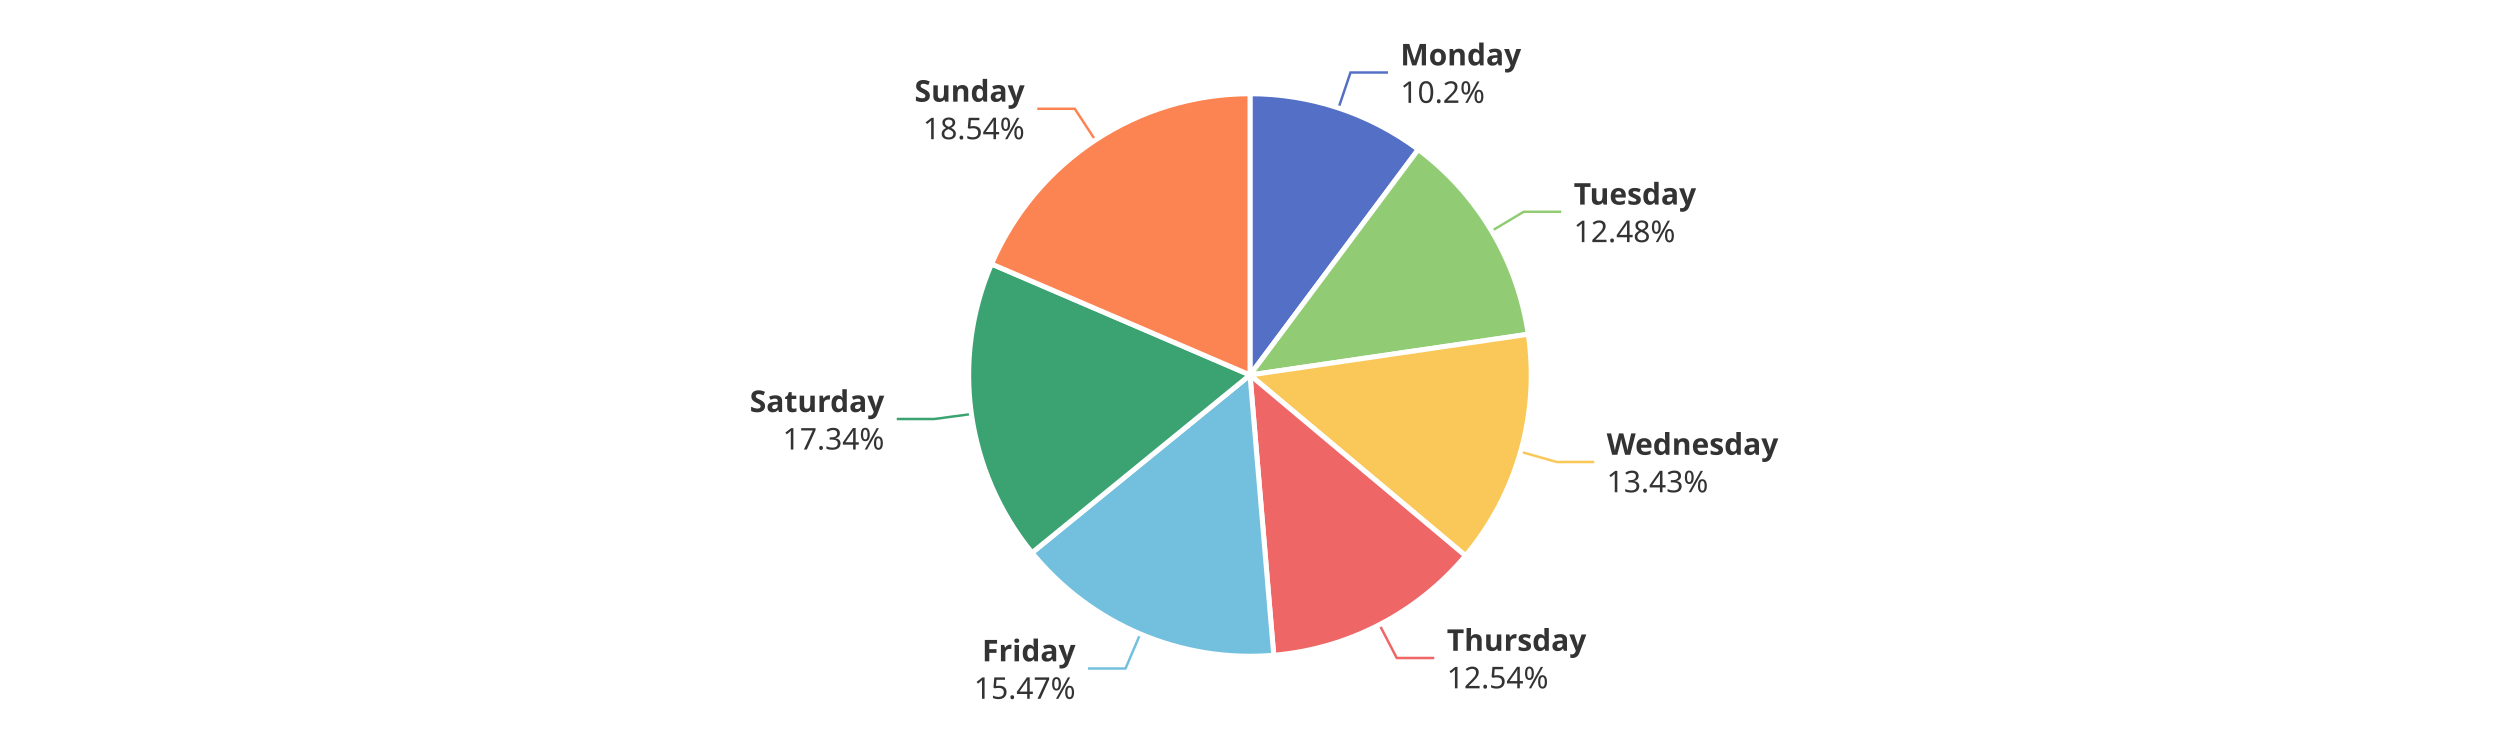
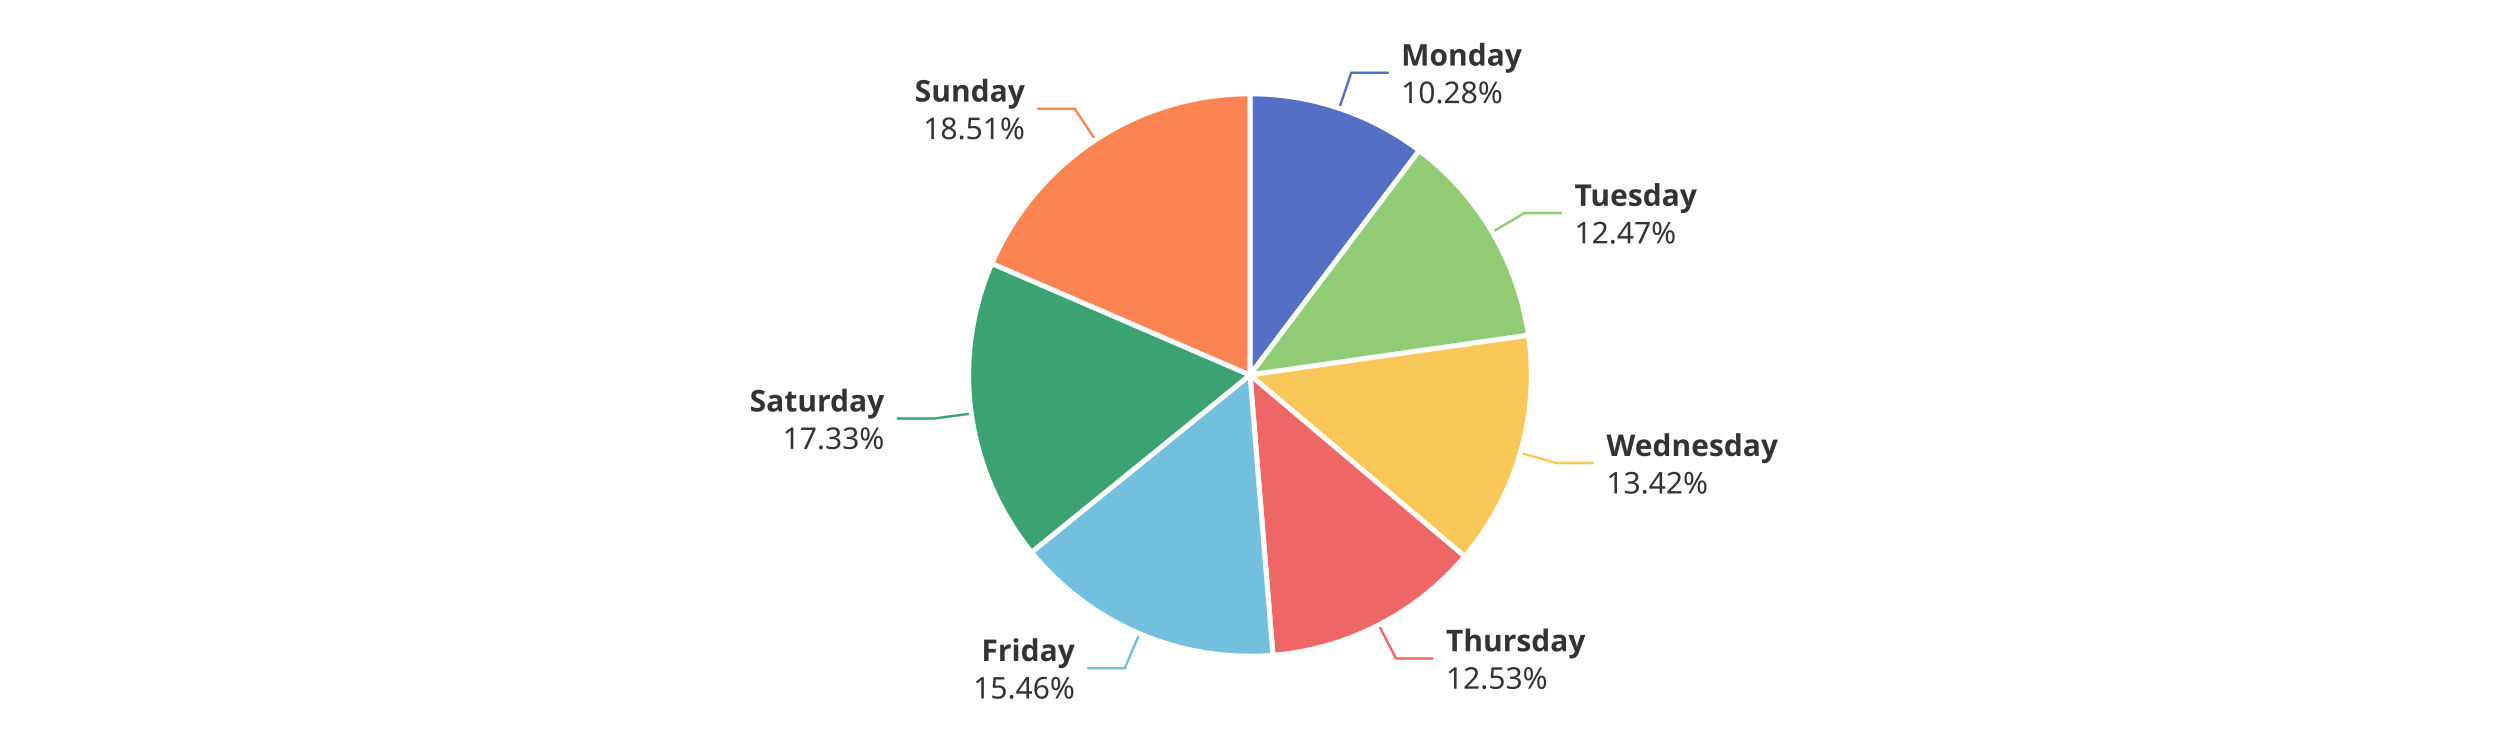
<svg xmlns="http://www.w3.org/2000/svg" width="1000" height="300" version="1.1" baseProfile="full" viewBox="0 0 1000 300">
  <rect width="1000" height="300" x="0" y="0" id="0" fill="#ffffff" />
-   <polyline points="535.4 43.2 540.2 29 555.2 29" fill="none" stroke="#5470c6" />
-   <polyline points="596.6 92.4 609.5 84.7 624.5 84.7" fill="none" stroke="#91cc75" />
-   <polyline points="608.2 180.7 622.7 184.8 637.7 184.8" fill="none" stroke="#fac858" />
-   <polyline points="551.8 249.9 558.7 263.2 573.7 263.2" fill="none" stroke="#ee6666" />
-   <polyline points="456.1 253.6 450.2 267.4 435.2 267.4" fill="none" stroke="#73c0de" />
-   <polyline points="388.6 165.6 373.7 167.6 358.7 167.6" fill="none" stroke="#3ba272" />
-   <polyline points="438.1 56 429.9 43.5 414.9 43.5" fill="none" stroke="#fc8452" />
-   <path d="M500 37.5A112.5 112.5 0 0 1 567.3 59.8L500 150Z" fill="#5470c6" stroke="#fff" stroke-width="2" stroke-linejoin="round" />
-   <path d="M567.3 59.8A112.5 112.5 0 0 1 611.3 133.7L500 150Z" fill="#91cc75" stroke="#fff" stroke-width="2" stroke-linejoin="round" />
-   <path d="M611.3 133.7A112.5 112.5 0 0 1 586.2 222.3L500 150Z" fill="#fac858" stroke="#fff" stroke-width="2" stroke-linejoin="round" />
-   <path d="M586.2 222.3A112.5 112.5 0 0 1 509.5 262.1L500 150Z" fill="#ee6666" stroke="#fff" stroke-width="2" stroke-linejoin="round" />
-   <path d="M509.5 262.1A112.5 112.5 0 0 1 412.8 221.1L500 150Z" fill="#73c0de" stroke="#fff" stroke-width="2" stroke-linejoin="round" />
-   <path d="M412.8 221.1A112.5 112.5 0 0 1 396.6 105.6L500 150Z" fill="#3ba272" stroke="#fff" stroke-width="2" stroke-linejoin="round" />
-   <path d="M396.6 105.6A112.5 112.5 0 0 1 500 37.5L500 150Z" fill="#fc8452" stroke="#fff" stroke-width="2" stroke-linejoin="round" />
-   <path d="M0 -15l42.8 0l0 30l-42.8 0Z" transform="translate(560.1608 28.9902)" fill="none" />
-   <text dominant-baseline="central" text-anchor="start" style="font-size:12px;font-family:sans-serif;font-weight:bold;" y="-7.5" transform="translate(560.1608 28.9902)" fill="#333" stroke="rgb(255,255,255)" stroke-width="2" paint-order="stroke" stroke-miterlimit="2">Monday</text>
-   <text dominant-baseline="central" text-anchor="start" style="font-size:12px;font-family:sans-serif;" y="7.5" transform="translate(560.1608 28.9902)" fill="#333" stroke="rgb(255,255,255)" stroke-width="2" paint-order="stroke" stroke-miterlimit="2">10.2%</text>
-   <path d="M0 -15l46.2 0l0 30l-46.2 0Z" transform="translate(629.4992 84.684)" fill="none" />
-   <text dominant-baseline="central" text-anchor="start" style="font-size:12px;font-family:sans-serif;font-weight:bold;" y="-7.5" transform="translate(629.4992 84.684)" fill="#333" stroke="rgb(255,255,255)" stroke-width="2" paint-order="stroke" stroke-miterlimit="2">Tuesday</text>
-   <text dominant-baseline="central" text-anchor="start" style="font-size:12px;font-family:sans-serif;" y="7.5" transform="translate(629.4992 84.684)" fill="#333" stroke="rgb(255,255,255)" stroke-width="2" paint-order="stroke" stroke-miterlimit="2">12.48%</text>
-   <path d="M0 -15l63.6 0l0 30l-63.6 0Z" transform="translate(642.6695 184.7628)" fill="none" />
-   <text dominant-baseline="central" text-anchor="start" style="font-size:12px;font-family:sans-serif;font-weight:bold;" y="-7.5" transform="translate(642.6695 184.7628)" fill="#333" stroke="rgb(255,255,255)" stroke-width="2" paint-order="stroke" stroke-miterlimit="2">Wednesday</text>
-   <text dominant-baseline="central" text-anchor="start" style="font-size:12px;font-family:sans-serif;" y="7.5" transform="translate(642.6695 184.7628)" fill="#333" stroke="rgb(255,255,255)" stroke-width="2" paint-order="stroke" stroke-miterlimit="2">13.43%</text>
-   <path d="M0 -15l50.2 0l0 30l-50.2 0Z" transform="translate(578.7387 263.1637)" fill="none" />
-   <text dominant-baseline="central" text-anchor="start" style="font-size:12px;font-family:sans-serif;font-weight:bold;" y="-7.5" transform="translate(578.7387 263.1637)" fill="#333" stroke="rgb(255,255,255)" stroke-width="2" paint-order="stroke" stroke-miterlimit="2">Thursday</text>
-   <text dominant-baseline="central" text-anchor="start" style="font-size:12px;font-family:sans-serif;" y="7.5" transform="translate(578.7387 263.1637)" fill="#333" stroke="rgb(255,255,255)" stroke-width="2" paint-order="stroke" stroke-miterlimit="2">12.54%</text>
-   <path d="M-40.9 -15l40.9 0l0 30l-40.9 0Z" transform="translate(430.2105 267.3765)" fill="none" />
-   <text dominant-baseline="central" text-anchor="end" style="font-size:12px;font-family:sans-serif;font-weight:bold;" y="-7.5" transform="translate(430.2105 267.3765)" fill="#333" stroke="rgb(255,255,255)" stroke-width="2" paint-order="stroke" stroke-miterlimit="2">Friday</text>
-   <text dominant-baseline="central" text-anchor="end" style="font-size:12px;font-family:sans-serif;" y="7.5" transform="translate(430.2105 267.3765)" fill="#333" stroke="rgb(255,255,255)" stroke-width="2" paint-order="stroke" stroke-miterlimit="2">15.47%</text>
-   <path d="M-48.2 -15l48.2 0l0 30l-48.2 0Z" transform="translate(353.7272 167.6476)" fill="none" />
-   <text dominant-baseline="central" text-anchor="end" style="font-size:12px;font-family:sans-serif;font-weight:bold;" y="-7.5" transform="translate(353.7272 167.6476)" fill="#333" stroke="rgb(255,255,255)" stroke-width="2" paint-order="stroke" stroke-miterlimit="2">Saturday</text>
-   <text dominant-baseline="central" text-anchor="end" style="font-size:12px;font-family:sans-serif;" y="7.5" transform="translate(353.7272 167.6476)" fill="#333" stroke="rgb(255,255,255)" stroke-width="2" paint-order="stroke" stroke-miterlimit="2">17.34%</text>
-   <path d="M-40.9 -15l40.9 0l0 30l-40.9 0Z" transform="translate(409.8657 43.5226)" fill="none" />
-   <text dominant-baseline="central" text-anchor="end" style="font-size:12px;font-family:sans-serif;font-weight:bold;" y="-7.5" transform="translate(409.8657 43.5226)" fill="#333" stroke="rgb(255,255,255)" stroke-width="2" paint-order="stroke" stroke-miterlimit="2">Sunday</text>
-   <text dominant-baseline="central" text-anchor="end" style="font-size:12px;font-family:sans-serif;" y="7.5" transform="translate(409.8657 43.5226)" fill="#333" stroke="rgb(255,255,255)" stroke-width="2" paint-order="stroke" stroke-miterlimit="2">18.54%</text>
+   <polyline points="535.7 43.3 540.5 29.1 555.5 29.1" fill="none" stroke="#5470c6" />
+   <polyline points="596.9 92.8 609.8 85.2 624.8 85.2" fill="none" stroke="#91cc75" />
+   <polyline points="608.1 181.1 622.5 185.2 637.5 185.2" fill="none" stroke="#fac858" />
+   <polyline points="551.5 250 558.4 263.4 573.4 263.4" fill="none" stroke="#ee6666" />
+   <polyline points="455.8 253.5 449.9 267.3 434.9 267.3" fill="none" stroke="#73c0de" />
+   <polyline points="388.6 165.4 373.7 167.4 358.7 167.4" fill="none" stroke="#3ba272" />
+   <polyline points="438.2 56 429.9 43.5 414.9 43.5" fill="none" stroke="#fc8452" />
+   <path d="M500 37.5A112.5 112.5 0 0 1 567.7 60.2L500 150Z" fill="#5470c6" stroke="#fff" stroke-width="2" stroke-linejoin="round" />
+   <path d="M567.7 60.2A112.5 112.5 0 0 1 611.4 134.1L500 150Z" fill="#91cc75" stroke="#fff" stroke-width="2" stroke-linejoin="round" />
+   <path d="M611.4 134.1A112.5 112.5 0 0 1 585.9 222.6L500 150Z" fill="#fac858" stroke="#fff" stroke-width="2" stroke-linejoin="round" />
+   <path d="M585.9 222.6A112.5 112.5 0 0 1 509.2 262.1L500 150Z" fill="#ee6666" stroke="#fff" stroke-width="2" stroke-linejoin="round" />
+   <path d="M509.2 262.1A112.5 112.5 0 0 1 412.6 220.9L500 150Z" fill="#73c0de" stroke="#fff" stroke-width="2" stroke-linejoin="round" />
+   <path d="M412.6 220.9A112.5 112.5 0 0 1 396.7 105.4L500 150Z" fill="#3ba272" stroke="#fff" stroke-width="2" stroke-linejoin="round" />
+   <path d="M396.7 105.4A112.5 112.5 0 0 1 500 37.5L500 150Z" fill="#fc8452" stroke="#fff" stroke-width="2" stroke-linejoin="round" />
+   <path d="M0 -15l42.8 0l0 30l-42.8 0Z" transform="translate(560.4609 29.0903)" fill="none" />
+   <text dominant-baseline="central" text-anchor="start" style="font-size:12px;font-family:sans-serif;font-weight:bold;" y="-7.5" transform="translate(560.4609 29.0903)" fill="#333" stroke="rgb(255,255,255)" stroke-width="2" paint-order="stroke" stroke-miterlimit="2">Monday</text>
+   <text dominant-baseline="central" text-anchor="start" style="font-size:12px;font-family:sans-serif;" y="7.5" transform="translate(560.4609 29.0903)" fill="#333" stroke="rgb(255,255,255)" stroke-width="2" paint-order="stroke" stroke-miterlimit="2">10.28%</text>
+   <path d="M0 -15l46.2 0l0 30l-46.2 0Z" transform="translate(629.799 85.1893)" fill="none" />
+   <text dominant-baseline="central" text-anchor="start" style="font-size:12px;font-family:sans-serif;font-weight:bold;" y="-7.5" transform="translate(629.799 85.1893)" fill="#333" stroke="rgb(255,255,255)" stroke-width="2" paint-order="stroke" stroke-miterlimit="2">Tuesday</text>
+   <text dominant-baseline="central" text-anchor="start" style="font-size:12px;font-family:sans-serif;" y="7.5" transform="translate(629.799 85.1893)" fill="#333" stroke="rgb(255,255,255)" stroke-width="2" paint-order="stroke" stroke-miterlimit="2">12.47%</text>
+   <path d="M0 -15l63.6 0l0 30l-63.6 0Z" transform="translate(642.533 185.2409)" fill="none" />
+   <text dominant-baseline="central" text-anchor="start" style="font-size:12px;font-family:sans-serif;font-weight:bold;" y="-7.5" transform="translate(642.533 185.2409)" fill="#333" stroke="rgb(255,255,255)" stroke-width="2" paint-order="stroke" stroke-miterlimit="2">Wednesday</text>
+   <text dominant-baseline="central" text-anchor="start" style="font-size:12px;font-family:sans-serif;" y="7.5" transform="translate(642.533 185.2409)" fill="#333" stroke="rgb(255,255,255)" stroke-width="2" paint-order="stroke" stroke-miterlimit="2">13.42%</text>
+   <path d="M0 -15l50.2 0l0 30l-50.2 0Z" transform="translate(578.3775 263.3504)" fill="none" />
+   <text dominant-baseline="central" text-anchor="start" style="font-size:12px;font-family:sans-serif;font-weight:bold;" y="-7.5" transform="translate(578.3775 263.3504)" fill="#333" stroke="rgb(255,255,255)" stroke-width="2" paint-order="stroke" stroke-miterlimit="2">Thursday</text>
+   <text dominant-baseline="central" text-anchor="start" style="font-size:12px;font-family:sans-serif;" y="7.5" transform="translate(578.3775 263.3504)" fill="#333" stroke="rgb(255,255,255)" stroke-width="2" paint-order="stroke" stroke-miterlimit="2">12.53%</text>
+   <path d="M-40.9 -15l40.9 0l0 30l-40.9 0Z" transform="translate(429.9204 267.2531)" fill="none" />
+   <text dominant-baseline="central" text-anchor="end" style="font-size:12px;font-family:sans-serif;font-weight:bold;" y="-7.5" transform="translate(429.9204 267.2531)" fill="#333" stroke="rgb(255,255,255)" stroke-width="2" paint-order="stroke" stroke-miterlimit="2">Friday</text>
+   <text dominant-baseline="central" text-anchor="end" style="font-size:12px;font-family:sans-serif;" y="7.5" transform="translate(429.9204 267.2531)" fill="#333" stroke="rgb(255,255,255)" stroke-width="2" paint-order="stroke" stroke-miterlimit="2">15.46%</text>
+   <path d="M-48.2 -15l48.2 0l0 30l-48.2 0Z" transform="translate(353.6967 167.4277)" fill="none" />
+   <text dominant-baseline="central" text-anchor="end" style="font-size:12px;font-family:sans-serif;font-weight:bold;" y="-7.5" transform="translate(353.6967 167.4277)" fill="#333" stroke="rgb(255,255,255)" stroke-width="2" paint-order="stroke" stroke-miterlimit="2">Saturday</text>
+   <text dominant-baseline="central" text-anchor="end" style="font-size:12px;font-family:sans-serif;" y="7.5" transform="translate(353.6967 167.4277)" fill="#333" stroke="rgb(255,255,255)" stroke-width="2" paint-order="stroke" stroke-miterlimit="2">17.33%</text>
+   <path d="M-40.9 -15l40.9 0l0 30l-40.9 0Z" transform="translate(409.9388 43.4745)" fill="none" />
+   <text dominant-baseline="central" text-anchor="end" style="font-size:12px;font-family:sans-serif;font-weight:bold;" y="-7.5" transform="translate(409.9388 43.4745)" fill="#333" stroke="rgb(255,255,255)" stroke-width="2" paint-order="stroke" stroke-miterlimit="2">Sunday</text>
+   <text dominant-baseline="central" text-anchor="end" style="font-size:12px;font-family:sans-serif;" y="7.5" transform="translate(409.9388 43.4745)" fill="#333" stroke="rgb(255,255,255)" stroke-width="2" paint-order="stroke" stroke-miterlimit="2">18.51%</text>
</svg>
